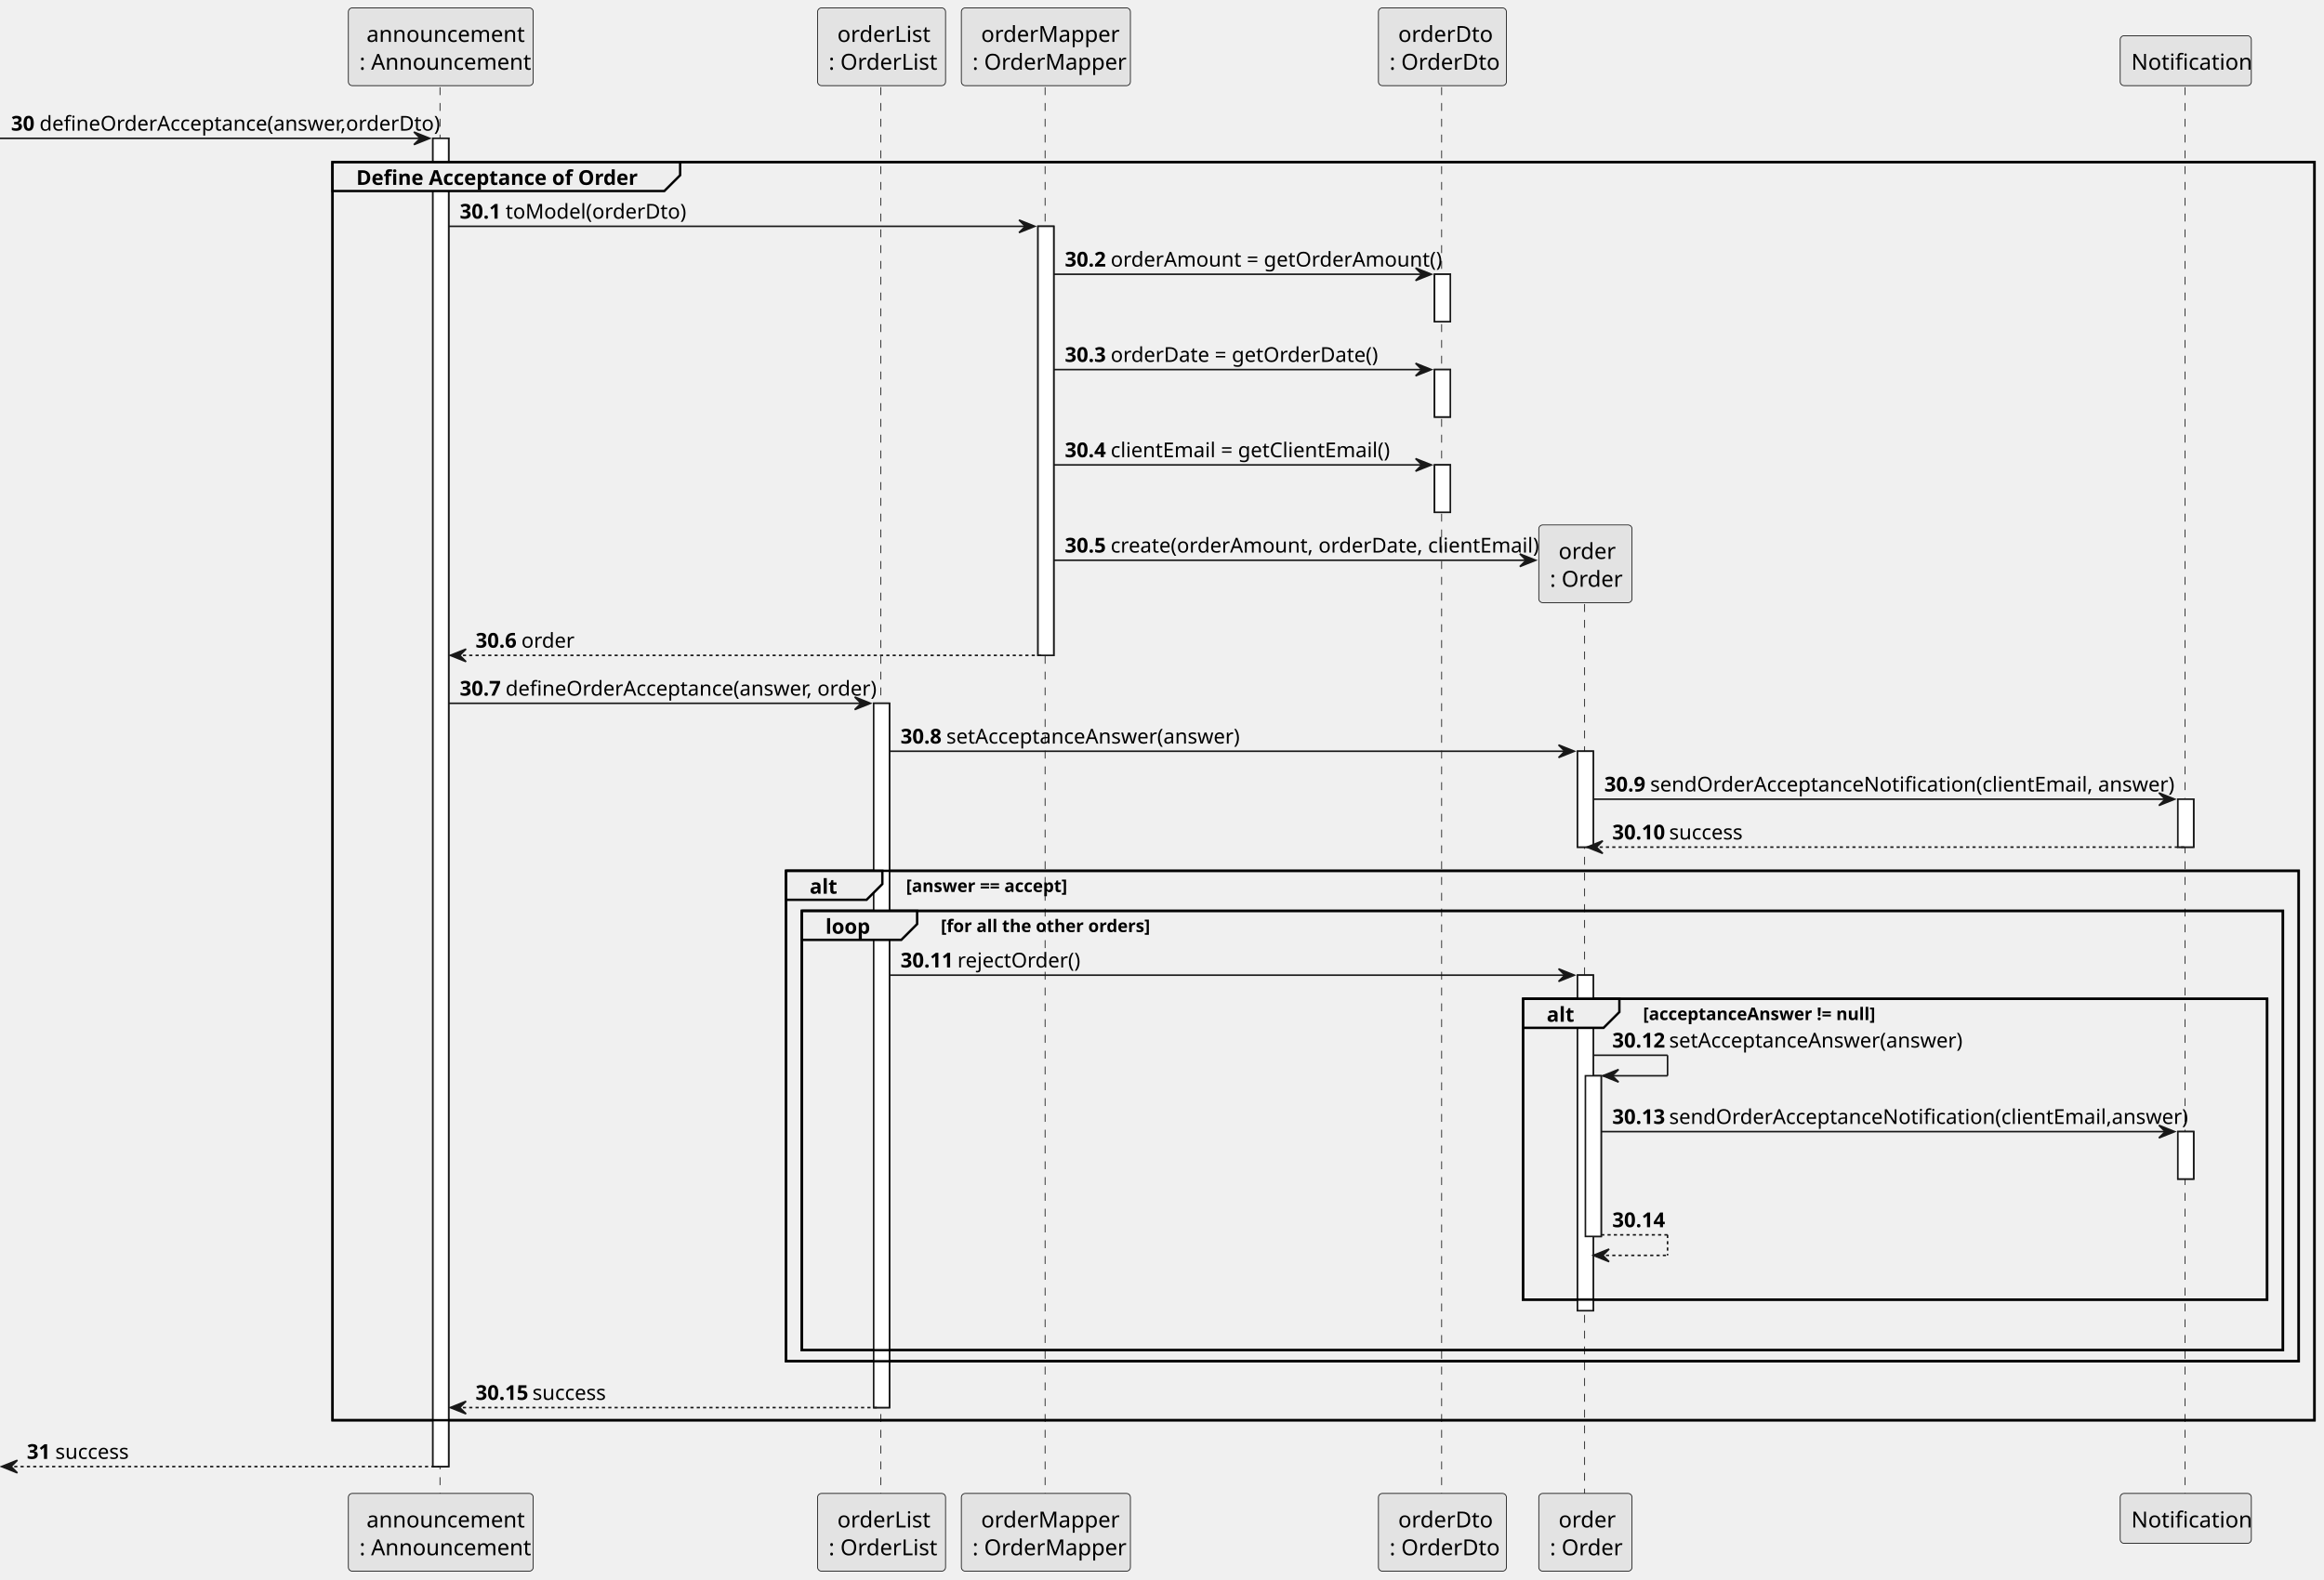
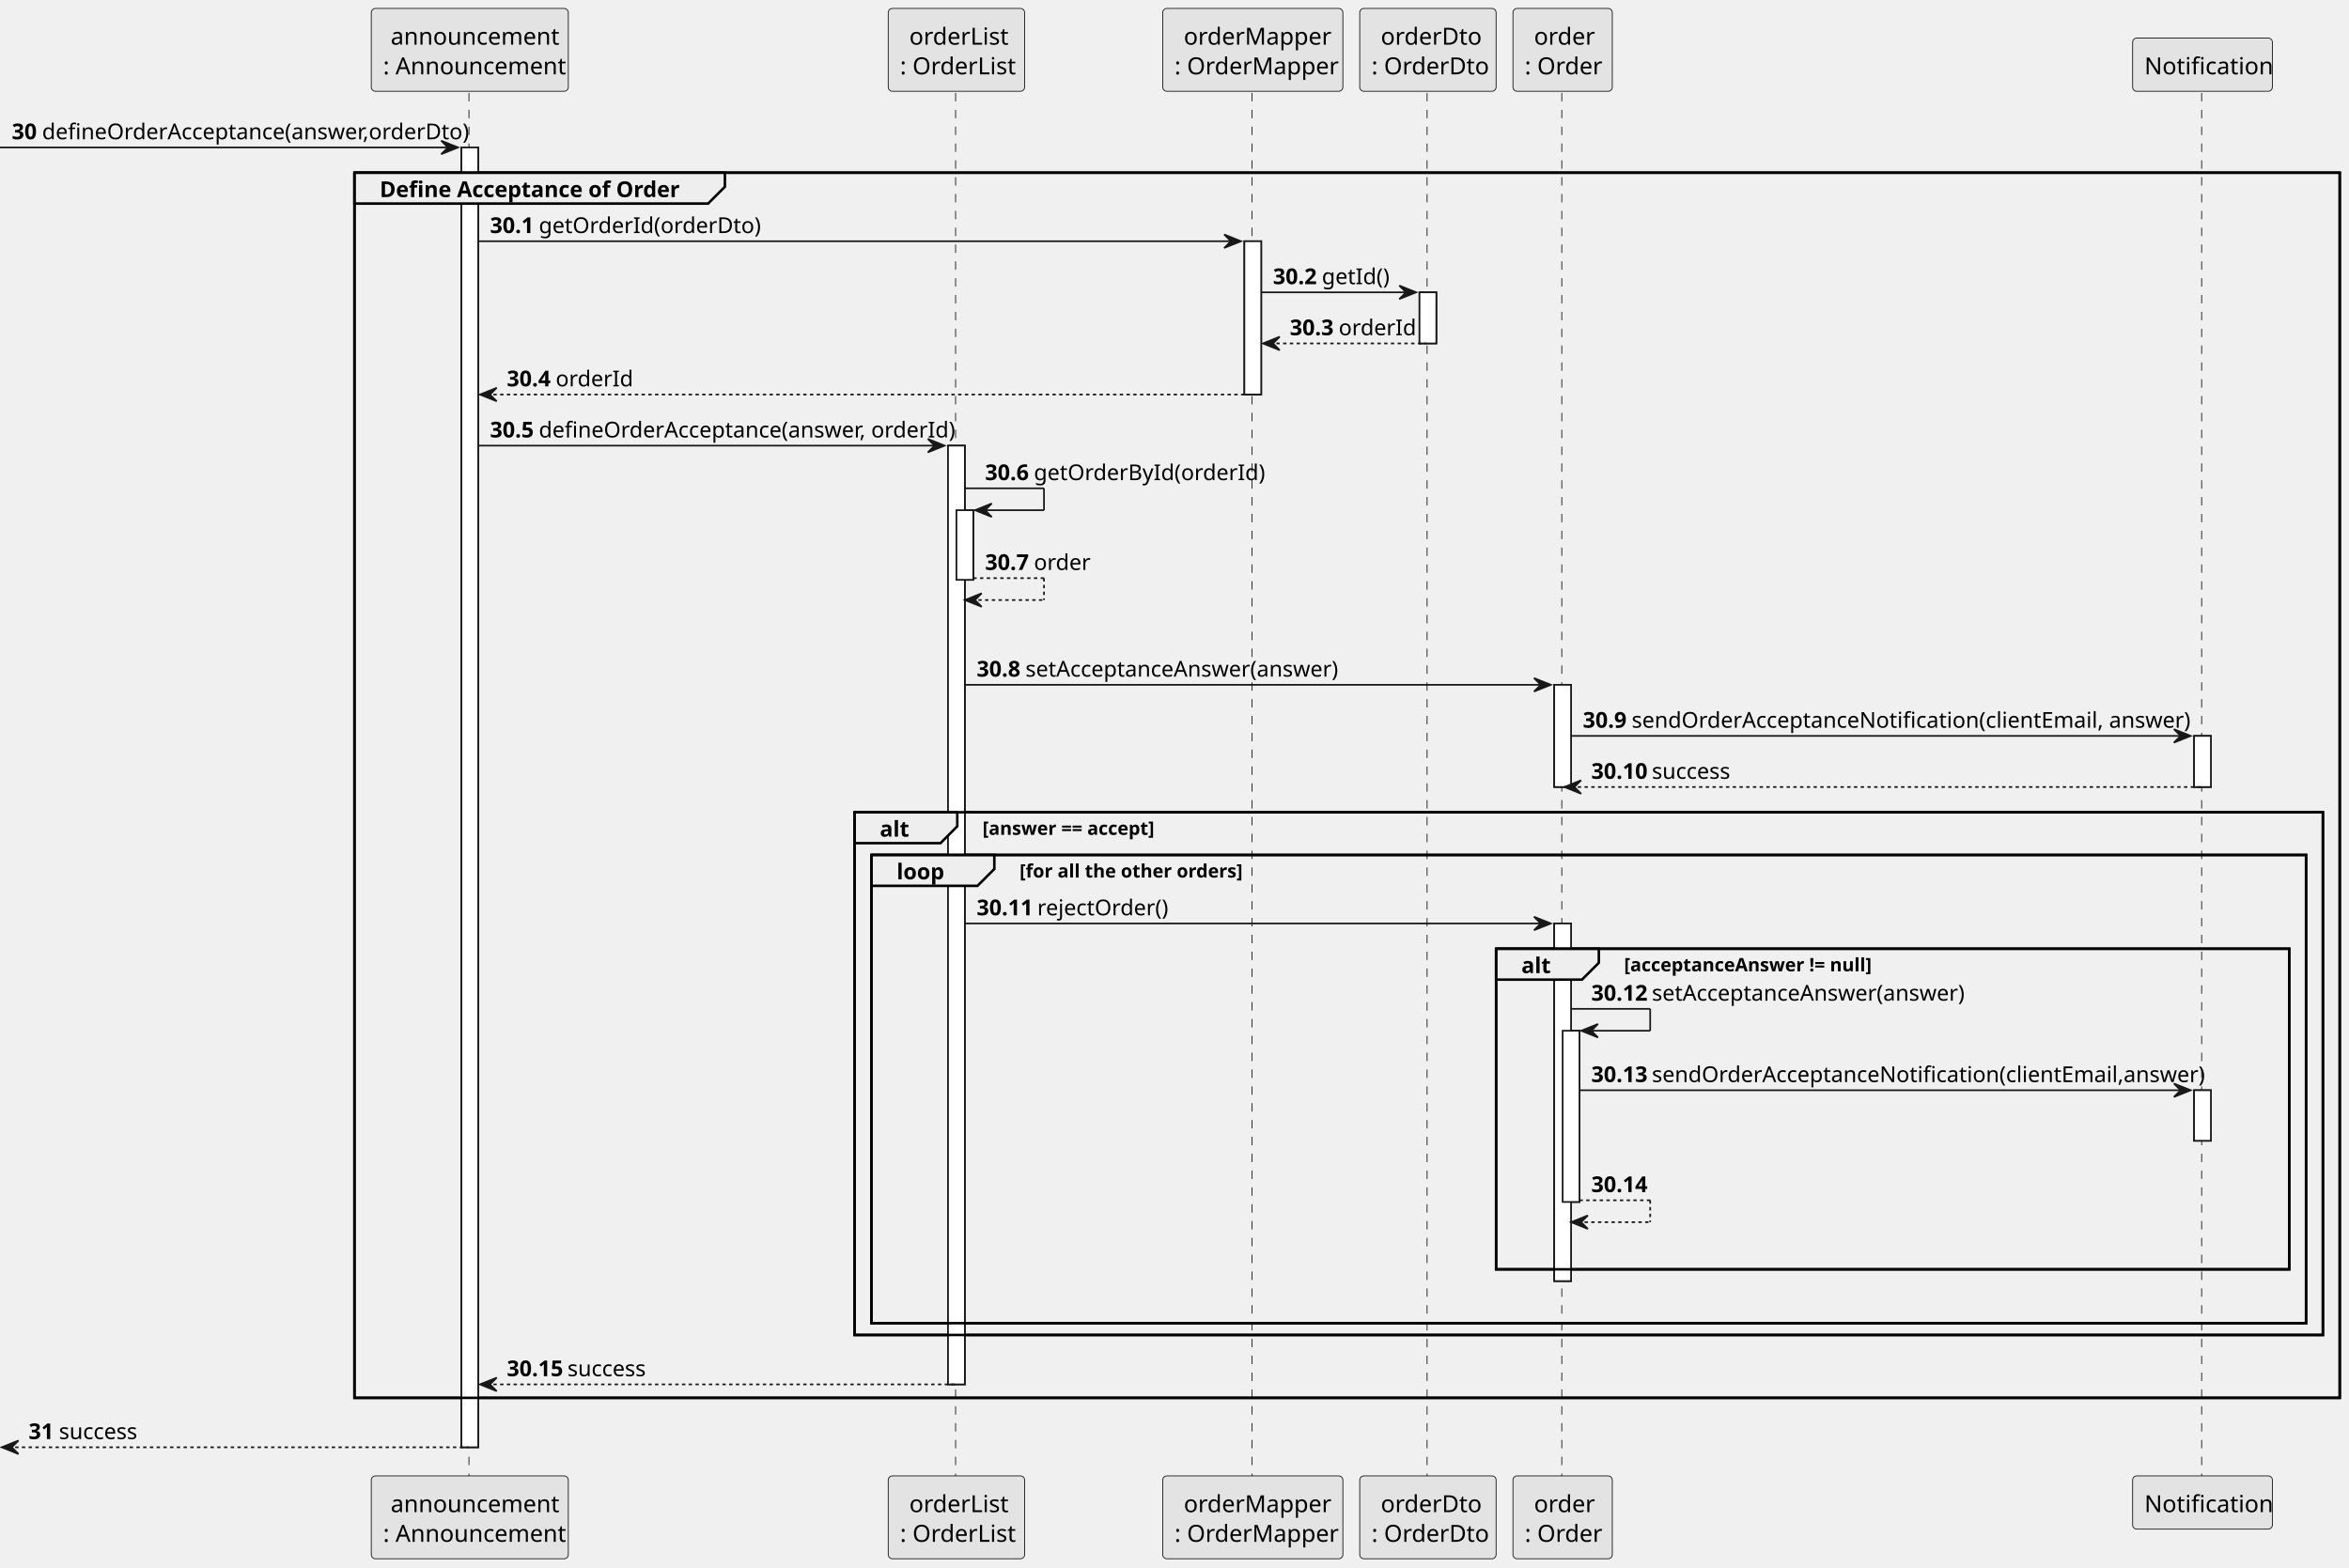
- <svg xmlns="http://www.w3.org/2000/svg" contentStyleType="text/css" height="1000px" preserveAspectRatio="none" style="width:1471px;height:1000px;background:#FFFFFF;" version="1.1" viewBox="0 0 1471 1000" width="1471px" zoomAndPan="magnify">
+ <svg xmlns="http://www.w3.org/2000/svg" contentStyleType="text/css" height="931px" preserveAspectRatio="none" style="width:1395px;height:931px;background:#FFFFFF;" version="1.1" viewBox="0 0 1395 931" width="1395px" zoomAndPan="magnify">
  <defs />
  <g>
-     <rect fill="#FFFFFF" height="840.898" style="stroke:#181818;stroke-width:1.0;" width="10" x="274" y="87.57" />
-     <rect fill="#FFFFFF" height="445.867" style="stroke:#181818;stroke-width:1.0;" width="10" x="553" y="445.25" />
-     <rect fill="#FFFFFF" height="271.625" style="stroke:#181818;stroke-width:1.0;" width="10" x="657" y="143.273" />
-     <rect fill="#FFFFFF" height="30" style="stroke:#181818;stroke-width:1.0;" width="10" x="908" y="173.625" />
-     <rect fill="#FFFFFF" height="30" style="stroke:#181818;stroke-width:1.0;" width="10" x="908" y="233.977" />
-     <rect fill="#FFFFFF" height="30" style="stroke:#181818;stroke-width:1.0;" width="10" x="908" y="294.328" />
-     <rect fill="#FFFFFF" height="60.703" style="stroke:#181818;stroke-width:1.0;" width="10" x="998.5" y="475.602" />
-     <rect fill="#FFFFFF" height="212.406" style="stroke:#181818;stroke-width:1.0;" width="10" x="998.5" y="617.359" />
-     <rect fill="#FFFFFF" height="101.703" style="stroke:#181818;stroke-width:1.0;" width="10" x="1003.5" y="681.062" />
-     <rect fill="#FFFFFF" height="30.352" style="stroke:#181818;stroke-width:1.0;" width="10" x="1378.5" y="505.953" />
-     <rect fill="#FFFFFF" height="30" style="stroke:#181818;stroke-width:1.0;" width="10" x="1378.5" y="716.414" />
-     <rect fill="none" height="796.547" style="stroke:#000000;stroke-width:1.5;" width="1254.5" x="210.5" y="102.57" />
-     <rect fill="none" height="310.461" style="stroke:#000000;stroke-width:1.5;" width="957.5" x="497.5" y="551.305" />
-     <rect fill="none" height="278.109" style="stroke:#000000;stroke-width:1.5;" width="937.5" x="507.5" y="576.656" />
-     <rect fill="none" height="190.406" style="stroke:#000000;stroke-width:1.5;" width="471" x="964" y="632.359" />
-     <line style="stroke:#181818;stroke-width:0.5;stroke-dasharray:5.0,5.0;" x1="278.5" x2="278.5" y1="55.219" y2="946.469" />
-     <line style="stroke:#181818;stroke-width:0.5;stroke-dasharray:5.0,5.0;" x1="557.5" x2="557.5" y1="55.219" y2="946.469" />
-     <line style="stroke:#181818;stroke-width:0.5;stroke-dasharray:5.0,5.0;" x1="661.5" x2="661.5" y1="55.219" y2="946.469" />
-     <line style="stroke:#181818;stroke-width:0.5;stroke-dasharray:5.0,5.0;" x1="912.5" x2="912.5" y1="55.219" y2="946.469" />
-     <line style="stroke:#181818;stroke-width:0.5;stroke-dasharray:5.0,5.0;" x1="1003" x2="1003" y1="372.438" y2="946.469" />
-     <line style="stroke:#181818;stroke-width:0.5;stroke-dasharray:5.0,5.0;" x1="1383" x2="1383" y1="55.219" y2="946.469" />
+     <rect fill="#FFFFFF" height="772.031" style="stroke:#181818;stroke-width:1.0;" width="10" x="274" y="87.57" />
+     <rect fill="#FFFFFF" height="557.57" style="stroke:#181818;stroke-width:1.0;" width="10" x="563" y="264.68" />
+     <rect fill="#FFFFFF" height="41.352" style="stroke:#181818;stroke-width:1.0;" width="10" x="568" y="303.031" />
+     <rect fill="#FFFFFF" height="91.055" style="stroke:#181818;stroke-width:1.0;" width="10" x="739" y="143.273" />
+     <rect fill="#FFFFFF" height="30.352" style="stroke:#181818;stroke-width:1.0;" width="10" x="843" y="173.625" />
+     <rect fill="#FFFFFF" height="60.703" style="stroke:#181818;stroke-width:1.0;" width="10" x="923" y="406.734" />
+     <rect fill="#FFFFFF" height="212.406" style="stroke:#181818;stroke-width:1.0;" width="10" x="923" y="548.492" />
+     <rect fill="#FFFFFF" height="101.703" style="stroke:#181818;stroke-width:1.0;" width="10" x="928" y="612.195" />
+     <rect fill="#FFFFFF" height="30.352" style="stroke:#181818;stroke-width:1.0;" width="10" x="1303" y="437.086" />
+     <rect fill="#FFFFFF" height="30" style="stroke:#181818;stroke-width:1.0;" width="10" x="1303" y="647.547" />
+     <rect fill="none" height="727.68" style="stroke:#000000;stroke-width:1.5;" width="1179" x="210.5" y="102.57" />
+     <rect fill="none" height="310.461" style="stroke:#000000;stroke-width:1.5;" width="872" x="507.5" y="482.438" />
+     <rect fill="none" height="278.109" style="stroke:#000000;stroke-width:1.5;" width="852" x="517.5" y="507.789" />
+     <rect fill="none" height="190.406" style="stroke:#000000;stroke-width:1.5;" width="471" x="888.5" y="563.492" />
+     <line style="stroke:#181818;stroke-width:0.5;stroke-dasharray:5.0,5.0;" x1="278.5" x2="278.5" y1="55.219" y2="877.602" />
+     <line style="stroke:#181818;stroke-width:0.5;stroke-dasharray:5.0,5.0;" x1="567.5" x2="567.5" y1="55.219" y2="877.602" />
+     <line style="stroke:#181818;stroke-width:0.5;stroke-dasharray:5.0,5.0;" x1="743.5" x2="743.5" y1="55.219" y2="877.602" />
+     <line style="stroke:#181818;stroke-width:0.5;stroke-dasharray:5.0,5.0;" x1="847.5" x2="847.5" y1="55.219" y2="877.602" />
+     <line style="stroke:#181818;stroke-width:0.5;stroke-dasharray:5.0,5.0;" x1="927.5" x2="927.5" y1="55.219" y2="877.602" />
+     <line style="stroke:#181818;stroke-width:0.5;stroke-dasharray:5.0,5.0;" x1="1307.5" x2="1307.5" y1="55.219" y2="877.602" />
    <rect fill="#E3E3E3" height="49.219" rx="2.5" ry="2.5" style="stroke:#181818;stroke-width:0.5;" width="117" x="220.5" y="5" />
    <text fill="#000000" font-family="sans-serif" font-size="14" lengthAdjust="spacing" textLength="94" x="232" y="26.533">announcement</text>
    <text fill="#000000" font-family="sans-serif" font-size="14" lengthAdjust="spacing" textLength="103" x="227.5" y="44.143">: Announcement</text>
-     <rect fill="#E3E3E3" height="49.219" rx="2.5" ry="2.5" style="stroke:#181818;stroke-width:0.5;" width="117" x="220.5" y="945.469" />
-     <text fill="#000000" font-family="sans-serif" font-size="14" lengthAdjust="spacing" textLength="94" x="232" y="967.002">announcement</text>
-     <text fill="#000000" font-family="sans-serif" font-size="14" lengthAdjust="spacing" textLength="103" x="227.5" y="984.611">: Announcement</text>
-     <rect fill="#E3E3E3" height="49.219" rx="2.5" ry="2.5" style="stroke:#181818;stroke-width:0.5;" width="81" x="517.5" y="5" />
-     <text fill="#000000" font-family="sans-serif" font-size="14" lengthAdjust="spacing" textLength="56" x="530" y="26.533">orderList</text>
-     <text fill="#000000" font-family="sans-serif" font-size="14" lengthAdjust="spacing" textLength="67" x="524.5" y="44.143">: OrderList</text>
-     <rect fill="#E3E3E3" height="49.219" rx="2.5" ry="2.5" style="stroke:#181818;stroke-width:0.5;" width="81" x="517.5" y="945.469" />
-     <text fill="#000000" font-family="sans-serif" font-size="14" lengthAdjust="spacing" textLength="56" x="530" y="967.002">orderList</text>
-     <text fill="#000000" font-family="sans-serif" font-size="14" lengthAdjust="spacing" textLength="67" x="524.5" y="984.611">: OrderList</text>
-     <rect fill="#E3E3E3" height="49.219" rx="2.5" ry="2.5" style="stroke:#181818;stroke-width:0.5;" width="107" x="608.5" y="5" />
-     <text fill="#000000" font-family="sans-serif" font-size="14" lengthAdjust="spacing" textLength="82" x="621" y="26.533">orderMapper</text>
-     <text fill="#000000" font-family="sans-serif" font-size="14" lengthAdjust="spacing" textLength="93" x="615.5" y="44.143">: OrderMapper</text>
-     <rect fill="#E3E3E3" height="49.219" rx="2.5" ry="2.5" style="stroke:#181818;stroke-width:0.5;" width="107" x="608.5" y="945.469" />
-     <text fill="#000000" font-family="sans-serif" font-size="14" lengthAdjust="spacing" textLength="82" x="621" y="967.002">orderMapper</text>
-     <text fill="#000000" font-family="sans-serif" font-size="14" lengthAdjust="spacing" textLength="93" x="615.5" y="984.611">: OrderMapper</text>
-     <rect fill="#E3E3E3" height="49.219" rx="2.5" ry="2.5" style="stroke:#181818;stroke-width:0.5;" width="81" x="872.5" y="5" />
-     <text fill="#000000" font-family="sans-serif" font-size="14" lengthAdjust="spacing" textLength="56" x="885" y="26.533">orderDto</text>
-     <text fill="#000000" font-family="sans-serif" font-size="14" lengthAdjust="spacing" textLength="67" x="879.5" y="44.143">: OrderDto</text>
-     <rect fill="#E3E3E3" height="49.219" rx="2.5" ry="2.5" style="stroke:#181818;stroke-width:0.5;" width="81" x="872.5" y="945.469" />
-     <text fill="#000000" font-family="sans-serif" font-size="14" lengthAdjust="spacing" textLength="56" x="885" y="967.002">orderDto</text>
-     <text fill="#000000" font-family="sans-serif" font-size="14" lengthAdjust="spacing" textLength="67" x="879.5" y="984.611">: OrderDto</text>
-     <rect fill="#E3E3E3" height="49.219" rx="2.5" ry="2.5" style="stroke:#181818;stroke-width:0.5;" width="59" x="974" y="945.469" />
-     <text fill="#000000" font-family="sans-serif" font-size="14" lengthAdjust="spacing" textLength="34" x="986.5" y="967.002">order</text>
-     <text fill="#000000" font-family="sans-serif" font-size="14" lengthAdjust="spacing" textLength="45" x="981" y="984.611">: Order</text>
-     <rect fill="#E3E3E3" height="31.609" rx="2.5" ry="2.5" style="stroke:#181818;stroke-width:0.5;" width="83" x="1342" y="22.609" />
-     <text fill="#000000" font-family="sans-serif" font-size="14" lengthAdjust="spacing" textLength="69" x="1349" y="44.143">Notification</text>
-     <rect fill="#E3E3E3" height="31.609" rx="2.5" ry="2.5" style="stroke:#181818;stroke-width:0.5;" width="83" x="1342" y="945.469" />
-     <text fill="#000000" font-family="sans-serif" font-size="14" lengthAdjust="spacing" textLength="69" x="1349" y="967.002">Notification</text>
-     <rect fill="#FFFFFF" height="840.898" style="stroke:#181818;stroke-width:1.0;" width="10" x="274" y="87.57" />
-     <rect fill="#FFFFFF" height="445.867" style="stroke:#181818;stroke-width:1.0;" width="10" x="553" y="445.25" />
-     <rect fill="#FFFFFF" height="271.625" style="stroke:#181818;stroke-width:1.0;" width="10" x="657" y="143.273" />
-     <rect fill="#FFFFFF" height="30" style="stroke:#181818;stroke-width:1.0;" width="10" x="908" y="173.625" />
-     <rect fill="#FFFFFF" height="30" style="stroke:#181818;stroke-width:1.0;" width="10" x="908" y="233.977" />
-     <rect fill="#FFFFFF" height="30" style="stroke:#181818;stroke-width:1.0;" width="10" x="908" y="294.328" />
-     <rect fill="#FFFFFF" height="60.703" style="stroke:#181818;stroke-width:1.0;" width="10" x="998.5" y="475.602" />
-     <rect fill="#FFFFFF" height="212.406" style="stroke:#181818;stroke-width:1.0;" width="10" x="998.5" y="617.359" />
-     <rect fill="#FFFFFF" height="101.703" style="stroke:#181818;stroke-width:1.0;" width="10" x="1003.5" y="681.062" />
-     <rect fill="#FFFFFF" height="30.352" style="stroke:#181818;stroke-width:1.0;" width="10" x="1378.5" y="505.953" />
-     <rect fill="#FFFFFF" height="30" style="stroke:#181818;stroke-width:1.0;" width="10" x="1378.5" y="716.414" />
+     <rect fill="#E3E3E3" height="49.219" rx="2.5" ry="2.5" style="stroke:#181818;stroke-width:0.5;" width="117" x="220.5" y="876.602" />
+     <text fill="#000000" font-family="sans-serif" font-size="14" lengthAdjust="spacing" textLength="94" x="232" y="898.135">announcement</text>
+     <text fill="#000000" font-family="sans-serif" font-size="14" lengthAdjust="spacing" textLength="103" x="227.5" y="915.744">: Announcement</text>
+     <rect fill="#E3E3E3" height="49.219" rx="2.5" ry="2.5" style="stroke:#181818;stroke-width:0.5;" width="81" x="527.5" y="5" />
+     <text fill="#000000" font-family="sans-serif" font-size="14" lengthAdjust="spacing" textLength="56" x="540" y="26.533">orderList</text>
+     <text fill="#000000" font-family="sans-serif" font-size="14" lengthAdjust="spacing" textLength="67" x="534.5" y="44.143">: OrderList</text>
+     <rect fill="#E3E3E3" height="49.219" rx="2.5" ry="2.5" style="stroke:#181818;stroke-width:0.5;" width="81" x="527.5" y="876.602" />
+     <text fill="#000000" font-family="sans-serif" font-size="14" lengthAdjust="spacing" textLength="56" x="540" y="898.135">orderList</text>
+     <text fill="#000000" font-family="sans-serif" font-size="14" lengthAdjust="spacing" textLength="67" x="534.5" y="915.744">: OrderList</text>
+     <rect fill="#E3E3E3" height="49.219" rx="2.5" ry="2.5" style="stroke:#181818;stroke-width:0.5;" width="107" x="690.5" y="5" />
+     <text fill="#000000" font-family="sans-serif" font-size="14" lengthAdjust="spacing" textLength="82" x="703" y="26.533">orderMapper</text>
+     <text fill="#000000" font-family="sans-serif" font-size="14" lengthAdjust="spacing" textLength="93" x="697.5" y="44.143">: OrderMapper</text>
+     <rect fill="#E3E3E3" height="49.219" rx="2.5" ry="2.5" style="stroke:#181818;stroke-width:0.5;" width="107" x="690.5" y="876.602" />
+     <text fill="#000000" font-family="sans-serif" font-size="14" lengthAdjust="spacing" textLength="82" x="703" y="898.135">orderMapper</text>
+     <text fill="#000000" font-family="sans-serif" font-size="14" lengthAdjust="spacing" textLength="93" x="697.5" y="915.744">: OrderMapper</text>
+     <rect fill="#E3E3E3" height="49.219" rx="2.5" ry="2.5" style="stroke:#181818;stroke-width:0.5;" width="81" x="807.5" y="5" />
+     <text fill="#000000" font-family="sans-serif" font-size="14" lengthAdjust="spacing" textLength="56" x="820" y="26.533">orderDto</text>
+     <text fill="#000000" font-family="sans-serif" font-size="14" lengthAdjust="spacing" textLength="67" x="814.5" y="44.143">: OrderDto</text>
+     <rect fill="#E3E3E3" height="49.219" rx="2.5" ry="2.5" style="stroke:#181818;stroke-width:0.5;" width="81" x="807.5" y="876.602" />
+     <text fill="#000000" font-family="sans-serif" font-size="14" lengthAdjust="spacing" textLength="56" x="820" y="898.135">orderDto</text>
+     <text fill="#000000" font-family="sans-serif" font-size="14" lengthAdjust="spacing" textLength="67" x="814.5" y="915.744">: OrderDto</text>
+     <rect fill="#E3E3E3" height="49.219" rx="2.5" ry="2.5" style="stroke:#181818;stroke-width:0.5;" width="59" x="898.5" y="5" />
+     <text fill="#000000" font-family="sans-serif" font-size="14" lengthAdjust="spacing" textLength="34" x="911" y="26.533">order</text>
+     <text fill="#000000" font-family="sans-serif" font-size="14" lengthAdjust="spacing" textLength="45" x="905.5" y="44.143">: Order</text>
+     <rect fill="#E3E3E3" height="49.219" rx="2.5" ry="2.5" style="stroke:#181818;stroke-width:0.5;" width="59" x="898.5" y="876.602" />
+     <text fill="#000000" font-family="sans-serif" font-size="14" lengthAdjust="spacing" textLength="34" x="911" y="898.135">order</text>
+     <text fill="#000000" font-family="sans-serif" font-size="14" lengthAdjust="spacing" textLength="45" x="905.5" y="915.744">: Order</text>
+     <rect fill="#E3E3E3" height="31.609" rx="2.5" ry="2.5" style="stroke:#181818;stroke-width:0.5;" width="83" x="1266.5" y="22.609" />
+     <text fill="#000000" font-family="sans-serif" font-size="14" lengthAdjust="spacing" textLength="69" x="1273.5" y="44.143">Notification</text>
+     <rect fill="#E3E3E3" height="31.609" rx="2.5" ry="2.5" style="stroke:#181818;stroke-width:0.5;" width="83" x="1266.5" y="876.602" />
+     <text fill="#000000" font-family="sans-serif" font-size="14" lengthAdjust="spacing" textLength="69" x="1273.5" y="898.135">Notification</text>
+     <rect fill="#FFFFFF" height="772.031" style="stroke:#181818;stroke-width:1.0;" width="10" x="274" y="87.57" />
+     <rect fill="#FFFFFF" height="557.57" style="stroke:#181818;stroke-width:1.0;" width="10" x="563" y="264.68" />
+     <rect fill="#FFFFFF" height="41.352" style="stroke:#181818;stroke-width:1.0;" width="10" x="568" y="303.031" />
+     <rect fill="#FFFFFF" height="91.055" style="stroke:#181818;stroke-width:1.0;" width="10" x="739" y="143.273" />
+     <rect fill="#FFFFFF" height="30.352" style="stroke:#181818;stroke-width:1.0;" width="10" x="843" y="173.625" />
+     <rect fill="#FFFFFF" height="60.703" style="stroke:#181818;stroke-width:1.0;" width="10" x="923" y="406.734" />
+     <rect fill="#FFFFFF" height="212.406" style="stroke:#181818;stroke-width:1.0;" width="10" x="923" y="548.492" />
+     <rect fill="#FFFFFF" height="101.703" style="stroke:#181818;stroke-width:1.0;" width="10" x="928" y="612.195" />
+     <rect fill="#FFFFFF" height="30.352" style="stroke:#181818;stroke-width:1.0;" width="10" x="1303" y="437.086" />
+     <rect fill="#FFFFFF" height="30" style="stroke:#181818;stroke-width:1.0;" width="10" x="1303" y="647.547" />
    <polygon fill="#181818" points="262,83.57,272,87.57,262,91.57,266,87.57" style="stroke:#181818;stroke-width:1.0;" />
    <line style="stroke:#181818;stroke-width:1.0;" x1="0" x2="268" y1="87.57" y2="87.57" />
    <text fill="#000000" font-family="sans-serif" font-size="13" font-weight="bold" lengthAdjust="spacing" textLength="14" x="7" y="82.714">30</text>
    <text fill="#000000" font-family="sans-serif" font-size="13" lengthAdjust="spacing" textLength="237" x="25" y="82.714">defineOrderAcceptance(answer,orderDto)</text>
    <path d="M210.5,102.57 L430.5,102.57 L430.5,110.922 L420.5,120.922 L210.5,120.922 L210.5,102.57 " fill="#EEEEEE" style="stroke:#000000;stroke-width:1.5;" />
-     <rect fill="none" height="796.547" style="stroke:#000000;stroke-width:1.5;" width="1254.5" x="210.5" y="102.57" />
+     <rect fill="none" height="727.68" style="stroke:#000000;stroke-width:1.5;" width="1179" x="210.5" y="102.57" />
    <text fill="#000000" font-family="sans-serif" font-size="13" font-weight="bold" lengthAdjust="spacing" textLength="175" x="225.5" y="117.065">Define Acceptance of Order</text>
-     <polygon fill="#181818" points="645,139.273,655,143.273,645,147.273,649,143.273" style="stroke:#181818;stroke-width:1.0;" />
-     <line style="stroke:#181818;stroke-width:1.0;" x1="284" x2="651" y1="143.273" y2="143.273" />
+     <polygon fill="#181818" points="727,139.273,737,143.273,727,147.273,731,143.273" style="stroke:#181818;stroke-width:1.0;" />
+     <line style="stroke:#181818;stroke-width:1.0;" x1="284" x2="733" y1="143.273" y2="143.273" />
    <text fill="#000000" font-family="sans-serif" font-size="13" font-weight="bold" lengthAdjust="spacing" textLength="25" x="291" y="138.417">30.1</text>
-     <text fill="#000000" font-family="sans-serif" font-size="13" lengthAdjust="spacing" textLength="103" x="320" y="138.417">toModel(orderDto)</text>
-     <polygon fill="#181818" points="896,169.625,906,173.625,896,177.625,900,173.625" style="stroke:#181818;stroke-width:1.0;" />
-     <line style="stroke:#181818;stroke-width:1.0;" x1="667" x2="902" y1="173.625" y2="173.625" />
-     <text fill="#000000" font-family="sans-serif" font-size="13" font-weight="bold" lengthAdjust="spacing" textLength="25" x="674" y="168.769">30.2</text>
-     <text fill="#000000" font-family="sans-serif" font-size="13" lengthAdjust="spacing" textLength="193" x="703" y="168.769">orderAmount = getOrderAmount()</text>
-     <polygon fill="#181818" points="896,229.977,906,233.977,896,237.977,900,233.977" style="stroke:#181818;stroke-width:1.0;" />
-     <line style="stroke:#181818;stroke-width:1.0;" x1="667" x2="902" y1="233.977" y2="233.977" />
-     <text fill="#000000" font-family="sans-serif" font-size="13" font-weight="bold" lengthAdjust="spacing" textLength="25" x="674" y="229.12">30.3</text>
-     <text fill="#000000" font-family="sans-serif" font-size="13" lengthAdjust="spacing" textLength="157" x="703" y="229.12">orderDate = getOrderDate()</text>
-     <polygon fill="#181818" points="896,290.328,906,294.328,896,298.328,900,294.328" style="stroke:#181818;stroke-width:1.0;" />
-     <line style="stroke:#181818;stroke-width:1.0;" x1="667" x2="902" y1="294.328" y2="294.328" />
-     <text fill="#000000" font-family="sans-serif" font-size="13" font-weight="bold" lengthAdjust="spacing" textLength="25" x="674" y="289.472">30.4</text>
-     <text fill="#000000" font-family="sans-serif" font-size="13" lengthAdjust="spacing" textLength="172" x="703" y="289.472">clientEmail = getClientEmail()</text>
-     <polygon fill="#181818" points="962,350.68,972,354.68,962,358.68,966,354.68" style="stroke:#181818;stroke-width:1.0;" />
-     <line style="stroke:#181818;stroke-width:1.0;" x1="667" x2="968" y1="354.68" y2="354.68" />
-     <text fill="#000000" font-family="sans-serif" font-size="13" font-weight="bold" lengthAdjust="spacing" textLength="25" x="674" y="349.823">30.5</text>
-     <text fill="#000000" font-family="sans-serif" font-size="13" lengthAdjust="spacing" textLength="254" x="703" y="349.823">create(orderAmount, orderDate, clientEmail)</text>
-     <rect fill="#E3E3E3" height="49.219" rx="2.5" ry="2.5" style="stroke:#181818;stroke-width:0.5;" width="59" x="974" y="332.328" />
-     <text fill="#000000" font-family="sans-serif" font-size="14" lengthAdjust="spacing" textLength="34" x="986.5" y="353.861">order</text>
-     <text fill="#000000" font-family="sans-serif" font-size="14" lengthAdjust="spacing" textLength="45" x="981" y="371.471">: Order</text>
-     <polygon fill="#181818" points="295,410.898,285,414.898,295,418.898,291,414.898" style="stroke:#181818;stroke-width:1.0;" />
-     <line style="stroke:#181818;stroke-width:1.0;stroke-dasharray:2.0,2.0;" x1="289" x2="661" y1="414.898" y2="414.898" />
-     <text fill="#000000" font-family="sans-serif" font-size="13" font-weight="bold" lengthAdjust="spacing" textLength="25" x="301" y="410.042">30.6</text>
-     <text fill="#000000" font-family="sans-serif" font-size="13" lengthAdjust="spacing" textLength="29" x="330" y="410.042">order</text>
-     <polygon fill="#181818" points="541,441.25,551,445.25,541,449.25,545,445.25" style="stroke:#181818;stroke-width:1.0;" />
-     <line style="stroke:#181818;stroke-width:1.0;" x1="284" x2="547" y1="445.25" y2="445.25" />
-     <text fill="#000000" font-family="sans-serif" font-size="13" font-weight="bold" lengthAdjust="spacing" textLength="25" x="291" y="440.394">30.7</text>
-     <text fill="#000000" font-family="sans-serif" font-size="13" lengthAdjust="spacing" textLength="221" x="320" y="440.394">defineOrderAcceptance(answer, order)</text>
-     <polygon fill="#181818" points="986.5,471.602,996.5,475.602,986.5,479.602,990.5,475.602" style="stroke:#181818;stroke-width:1.0;" />
-     <line style="stroke:#181818;stroke-width:1.0;" x1="563" x2="992.5" y1="475.602" y2="475.602" />
-     <text fill="#000000" font-family="sans-serif" font-size="13" font-weight="bold" lengthAdjust="spacing" textLength="25" x="570" y="470.745">30.8</text>
-     <text fill="#000000" font-family="sans-serif" font-size="13" lengthAdjust="spacing" textLength="179" x="599" y="470.745">setAcceptanceAnswer(answer)</text>
-     <polygon fill="#181818" points="1366.5,501.953,1376.5,505.953,1366.5,509.953,1370.5,505.953" style="stroke:#181818;stroke-width:1.0;" />
-     <line style="stroke:#181818;stroke-width:1.0;" x1="1008.5" x2="1372.5" y1="505.953" y2="505.953" />
-     <text fill="#000000" font-family="sans-serif" font-size="13" font-weight="bold" lengthAdjust="spacing" textLength="25" x="1015.5" y="501.097">30.9</text>
-     <text fill="#000000" font-family="sans-serif" font-size="13" lengthAdjust="spacing" textLength="314" x="1044.5" y="501.097">sendOrderAcceptanceNotification(clientEmail, answer)</text>
-     <polygon fill="#181818" points="1014.5,532.305,1004.5,536.305,1014.5,540.305,1010.5,536.305" style="stroke:#181818;stroke-width:1.0;" />
-     <line style="stroke:#181818;stroke-width:1.0;stroke-dasharray:2.0,2.0;" x1="1008.5" x2="1382.5" y1="536.305" y2="536.305" />
-     <text fill="#000000" font-family="sans-serif" font-size="13" font-weight="bold" lengthAdjust="spacing" textLength="32" x="1020.5" y="531.448">30.10</text>
-     <text fill="#000000" font-family="sans-serif" font-size="13" lengthAdjust="spacing" textLength="49" x="1056.5" y="531.448">success</text>
-     <path d="M497.5,551.305 L558.5,551.305 L558.5,559.656 L548.5,569.656 L497.5,569.656 L497.5,551.305 " fill="#EEEEEE" style="stroke:#000000;stroke-width:1.5;" />
-     <rect fill="none" height="310.461" style="stroke:#000000;stroke-width:1.5;" width="957.5" x="497.5" y="551.305" />
-     <text fill="#000000" font-family="sans-serif" font-size="13" font-weight="bold" lengthAdjust="spacing" textLength="16" x="512.5" y="565.8">alt</text>
-     <text fill="#000000" font-family="sans-serif" font-size="11" font-weight="bold" lengthAdjust="spacing" textLength="104" x="573.5" y="564.724">[answer == accept]</text>
-     <path d="M507.5,576.656 L580.5,576.656 L580.5,585.008 L570.5,595.008 L507.5,595.008 L507.5,576.656 " fill="#EEEEEE" style="stroke:#000000;stroke-width:1.5;" />
-     <rect fill="none" height="278.109" style="stroke:#000000;stroke-width:1.5;" width="937.5" x="507.5" y="576.656" />
-     <text fill="#000000" font-family="sans-serif" font-size="13" font-weight="bold" lengthAdjust="spacing" textLength="28" x="522.5" y="591.151">loop</text>
-     <text fill="#000000" font-family="sans-serif" font-size="11" font-weight="bold" lengthAdjust="spacing" textLength="134" x="595.5" y="590.075">[for all the other orders]</text>
-     <polygon fill="#181818" points="986.5,613.359,996.5,617.359,986.5,621.359,990.5,617.359" style="stroke:#181818;stroke-width:1.0;" />
-     <line style="stroke:#181818;stroke-width:1.0;" x1="563" x2="992.5" y1="617.359" y2="617.359" />
-     <text fill="#000000" font-family="sans-serif" font-size="13" font-weight="bold" lengthAdjust="spacing" textLength="32" x="570" y="612.503">30.11</text>
-     <text fill="#000000" font-family="sans-serif" font-size="13" lengthAdjust="spacing" textLength="72" x="606" y="612.503">rejectOrder()</text>
-     <path d="M964,632.359 L1025,632.359 L1025,640.711 L1015,650.711 L964,650.711 L964,632.359 " fill="#EEEEEE" style="stroke:#000000;stroke-width:1.5;" />
-     <rect fill="none" height="190.406" style="stroke:#000000;stroke-width:1.5;" width="471" x="964" y="632.359" />
-     <text fill="#000000" font-family="sans-serif" font-size="13" font-weight="bold" lengthAdjust="spacing" textLength="16" x="979" y="646.855">alt</text>
-     <text fill="#000000" font-family="sans-serif" font-size="11" font-weight="bold" lengthAdjust="spacing" textLength="149" x="1040" y="645.778">[acceptanceAnswer != null]</text>
-     <line style="stroke:#181818;stroke-width:1.0;" x1="1008.5" x2="1055.5" y1="668.062" y2="668.062" />
-     <line style="stroke:#181818;stroke-width:1.0;" x1="1055.5" x2="1055.5" y1="668.062" y2="681.062" />
-     <line style="stroke:#181818;stroke-width:1.0;" x1="1014.5" x2="1055.5" y1="681.062" y2="681.062" />
-     <polygon fill="#181818" points="1024.5,677.062,1014.5,681.062,1024.5,685.062,1020.5,681.062" style="stroke:#181818;stroke-width:1.0;" />
-     <text fill="#000000" font-family="sans-serif" font-size="13" font-weight="bold" lengthAdjust="spacing" textLength="32" x="1020.5" y="663.206">30.12</text>
-     <text fill="#000000" font-family="sans-serif" font-size="13" lengthAdjust="spacing" textLength="179" x="1056.5" y="663.206">setAcceptanceAnswer(answer)</text>
-     <polygon fill="#181818" points="1366.5,712.414,1376.5,716.414,1366.5,720.414,1370.5,716.414" style="stroke:#181818;stroke-width:1.0;" />
-     <line style="stroke:#181818;stroke-width:1.0;" x1="1013.5" x2="1372.5" y1="716.414" y2="716.414" />
-     <text fill="#000000" font-family="sans-serif" font-size="13" font-weight="bold" lengthAdjust="spacing" textLength="32" x="1020.5" y="711.558">30.13</text>
-     <text fill="#000000" font-family="sans-serif" font-size="13" lengthAdjust="spacing" textLength="310" x="1056.5" y="711.558">sendOrderAcceptanceNotification(clientEmail,answer)</text>
-     <line style="stroke:#181818;stroke-width:1.0;stroke-dasharray:2.0,2.0;" x1="1013.5" x2="1055.5" y1="781.766" y2="781.766" />
-     <line style="stroke:#181818;stroke-width:1.0;stroke-dasharray:2.0,2.0;" x1="1055.5" x2="1055.5" y1="781.766" y2="794.766" />
-     <line style="stroke:#181818;stroke-width:1.0;stroke-dasharray:2.0,2.0;" x1="1008.5" x2="1055.5" y1="794.766" y2="794.766" />
-     <polygon fill="#181818" points="1018.5,790.766,1008.5,794.766,1018.5,798.766,1014.5,794.766" style="stroke:#181818;stroke-width:1.0;" />
-     <text fill="#000000" font-family="sans-serif" font-size="13" font-weight="bold" lengthAdjust="spacing" textLength="32" x="1020.5" y="776.909">30.14</text>
-     <text fill="#000000" font-family="sans-serif" font-size="13" lengthAdjust="spacing" textLength="4" x="1056.5" y="776.909"> </text>
-     <polygon fill="#181818" points="295,887.117,285,891.117,295,895.117,291,891.117" style="stroke:#181818;stroke-width:1.0;" />
-     <line style="stroke:#181818;stroke-width:1.0;stroke-dasharray:2.0,2.0;" x1="289" x2="557" y1="891.117" y2="891.117" />
-     <text fill="#000000" font-family="sans-serif" font-size="13" font-weight="bold" lengthAdjust="spacing" textLength="32" x="301" y="886.261">30.15</text>
-     <text fill="#000000" font-family="sans-serif" font-size="13" lengthAdjust="spacing" textLength="49" x="337" y="886.261">success</text>
-     <polygon fill="#181818" points="11,924.469,1,928.469,11,932.469,7,928.469" style="stroke:#181818;stroke-width:1.0;" />
-     <line style="stroke:#181818;stroke-width:1.0;stroke-dasharray:2.0,2.0;" x1="5" x2="278" y1="928.469" y2="928.469" />
-     <text fill="#000000" font-family="sans-serif" font-size="13" font-weight="bold" lengthAdjust="spacing" textLength="14" x="17" y="923.612">31</text>
-     <text fill="#000000" font-family="sans-serif" font-size="13" lengthAdjust="spacing" textLength="49" x="35" y="923.612">success</text>
+     <text fill="#000000" font-family="sans-serif" font-size="13" lengthAdjust="spacing" textLength="117" x="320" y="138.417">getOrderId(orderDto)</text>
+     <polygon fill="#181818" points="831,169.625,841,173.625,831,177.625,835,173.625" style="stroke:#181818;stroke-width:1.0;" />
+     <line style="stroke:#181818;stroke-width:1.0;" x1="749" x2="837" y1="173.625" y2="173.625" />
+     <text fill="#000000" font-family="sans-serif" font-size="13" font-weight="bold" lengthAdjust="spacing" textLength="25" x="756" y="168.769">30.2</text>
+     <text fill="#000000" font-family="sans-serif" font-size="13" lengthAdjust="spacing" textLength="36" x="785" y="168.769">getId()</text>
+     <polygon fill="#181818" points="760,199.977,750,203.977,760,207.977,756,203.977" style="stroke:#181818;stroke-width:1.0;" />
+     <line style="stroke:#181818;stroke-width:1.0;stroke-dasharray:2.0,2.0;" x1="754" x2="847" y1="203.977" y2="203.977" />
+     <text fill="#000000" font-family="sans-serif" font-size="13" font-weight="bold" lengthAdjust="spacing" textLength="25" x="766" y="199.12">30.3</text>
+     <text fill="#000000" font-family="sans-serif" font-size="13" lengthAdjust="spacing" textLength="39" x="795" y="199.12">orderId</text>
+     <polygon fill="#181818" points="295,230.328,285,234.328,295,238.328,291,234.328" style="stroke:#181818;stroke-width:1.0;" />
+     <line style="stroke:#181818;stroke-width:1.0;stroke-dasharray:2.0,2.0;" x1="289" x2="743" y1="234.328" y2="234.328" />
+     <text fill="#000000" font-family="sans-serif" font-size="13" font-weight="bold" lengthAdjust="spacing" textLength="25" x="301" y="229.472">30.4</text>
+     <text fill="#000000" font-family="sans-serif" font-size="13" lengthAdjust="spacing" textLength="39" x="330" y="229.472">orderId</text>
+     <polygon fill="#181818" points="551,260.68,561,264.68,551,268.68,555,264.68" style="stroke:#181818;stroke-width:1.0;" />
+     <line style="stroke:#181818;stroke-width:1.0;" x1="284" x2="557" y1="264.68" y2="264.68" />
+     <text fill="#000000" font-family="sans-serif" font-size="13" font-weight="bold" lengthAdjust="spacing" textLength="25" x="291" y="259.823">30.5</text>
+     <text fill="#000000" font-family="sans-serif" font-size="13" lengthAdjust="spacing" textLength="231" x="320" y="259.823">defineOrderAcceptance(answer, orderId)</text>
+     <line style="stroke:#181818;stroke-width:1.0;" x1="573" x2="620" y1="290.031" y2="290.031" />
+     <line style="stroke:#181818;stroke-width:1.0;" x1="620" x2="620" y1="290.031" y2="303.031" />
+     <line style="stroke:#181818;stroke-width:1.0;" x1="579" x2="620" y1="303.031" y2="303.031" />
+     <polygon fill="#181818" points="589,299.031,579,303.031,589,307.031,585,303.031" style="stroke:#181818;stroke-width:1.0;" />
+     <text fill="#000000" font-family="sans-serif" font-size="13" font-weight="bold" lengthAdjust="spacing" textLength="25" x="585" y="285.175">30.6</text>
+     <text fill="#000000" font-family="sans-serif" font-size="13" lengthAdjust="spacing" textLength="123" x="614" y="285.175">getOrderById(orderId)</text>
+     <line style="stroke:#181818;stroke-width:1.0;stroke-dasharray:2.0,2.0;" x1="578" x2="620" y1="343.383" y2="343.383" />
+     <line style="stroke:#181818;stroke-width:1.0;stroke-dasharray:2.0,2.0;" x1="620" x2="620" y1="343.383" y2="356.383" />
+     <line style="stroke:#181818;stroke-width:1.0;stroke-dasharray:2.0,2.0;" x1="573" x2="620" y1="356.383" y2="356.383" />
+     <polygon fill="#181818" points="583,352.383,573,356.383,583,360.383,579,356.383" style="stroke:#181818;stroke-width:1.0;" />
+     <text fill="#000000" font-family="sans-serif" font-size="13" font-weight="bold" lengthAdjust="spacing" textLength="25" x="585" y="338.526">30.7</text>
+     <text fill="#000000" font-family="sans-serif" font-size="13" lengthAdjust="spacing" textLength="29" x="614" y="338.526">order</text>
+     <polygon fill="#181818" points="911,402.734,921,406.734,911,410.734,915,406.734" style="stroke:#181818;stroke-width:1.0;" />
+     <line style="stroke:#181818;stroke-width:1.0;" x1="573" x2="917" y1="406.734" y2="406.734" />
+     <text fill="#000000" font-family="sans-serif" font-size="13" font-weight="bold" lengthAdjust="spacing" textLength="25" x="580" y="401.878">30.8</text>
+     <text fill="#000000" font-family="sans-serif" font-size="13" lengthAdjust="spacing" textLength="179" x="609" y="401.878">setAcceptanceAnswer(answer)</text>
+     <polygon fill="#181818" points="1291,433.086,1301,437.086,1291,441.086,1295,437.086" style="stroke:#181818;stroke-width:1.0;" />
+     <line style="stroke:#181818;stroke-width:1.0;" x1="933" x2="1297" y1="437.086" y2="437.086" />
+     <text fill="#000000" font-family="sans-serif" font-size="13" font-weight="bold" lengthAdjust="spacing" textLength="25" x="940" y="432.229">30.9</text>
+     <text fill="#000000" font-family="sans-serif" font-size="13" lengthAdjust="spacing" textLength="314" x="969" y="432.229">sendOrderAcceptanceNotification(clientEmail, answer)</text>
+     <polygon fill="#181818" points="939,463.438,929,467.438,939,471.438,935,467.438" style="stroke:#181818;stroke-width:1.0;" />
+     <line style="stroke:#181818;stroke-width:1.0;stroke-dasharray:2.0,2.0;" x1="933" x2="1307" y1="467.438" y2="467.438" />
+     <text fill="#000000" font-family="sans-serif" font-size="13" font-weight="bold" lengthAdjust="spacing" textLength="32" x="945" y="462.581">30.10</text>
+     <text fill="#000000" font-family="sans-serif" font-size="13" lengthAdjust="spacing" textLength="49" x="981" y="462.581">success</text>
+     <path d="M507.5,482.438 L568.5,482.438 L568.5,490.789 L558.5,500.789 L507.5,500.789 L507.5,482.438 " fill="#EEEEEE" style="stroke:#000000;stroke-width:1.5;" />
+     <rect fill="none" height="310.461" style="stroke:#000000;stroke-width:1.5;" width="872" x="507.5" y="482.438" />
+     <text fill="#000000" font-family="sans-serif" font-size="13" font-weight="bold" lengthAdjust="spacing" textLength="16" x="522.5" y="496.933">alt</text>
+     <text fill="#000000" font-family="sans-serif" font-size="11" font-weight="bold" lengthAdjust="spacing" textLength="104" x="583.5" y="495.856">[answer == accept]</text>
+     <path d="M517.5,507.789 L590.5,507.789 L590.5,516.141 L580.5,526.141 L517.5,526.141 L517.5,507.789 " fill="#EEEEEE" style="stroke:#000000;stroke-width:1.5;" />
+     <rect fill="none" height="278.109" style="stroke:#000000;stroke-width:1.5;" width="852" x="517.5" y="507.789" />
+     <text fill="#000000" font-family="sans-serif" font-size="13" font-weight="bold" lengthAdjust="spacing" textLength="28" x="532.5" y="522.284">loop</text>
+     <text fill="#000000" font-family="sans-serif" font-size="11" font-weight="bold" lengthAdjust="spacing" textLength="134" x="605.5" y="521.208">[for all the other orders]</text>
+     <polygon fill="#181818" points="911,544.492,921,548.492,911,552.492,915,548.492" style="stroke:#181818;stroke-width:1.0;" />
+     <line style="stroke:#181818;stroke-width:1.0;" x1="573" x2="917" y1="548.492" y2="548.492" />
+     <text fill="#000000" font-family="sans-serif" font-size="13" font-weight="bold" lengthAdjust="spacing" textLength="32" x="580" y="543.636">30.11</text>
+     <text fill="#000000" font-family="sans-serif" font-size="13" lengthAdjust="spacing" textLength="72" x="616" y="543.636">rejectOrder()</text>
+     <path d="M888.5,563.492 L949.5,563.492 L949.5,571.844 L939.5,581.844 L888.5,581.844 L888.5,563.492 " fill="#EEEEEE" style="stroke:#000000;stroke-width:1.5;" />
+     <rect fill="none" height="190.406" style="stroke:#000000;stroke-width:1.5;" width="471" x="888.5" y="563.492" />
+     <text fill="#000000" font-family="sans-serif" font-size="13" font-weight="bold" lengthAdjust="spacing" textLength="16" x="903.5" y="577.987">alt</text>
+     <text fill="#000000" font-family="sans-serif" font-size="11" font-weight="bold" lengthAdjust="spacing" textLength="149" x="964.5" y="576.911">[acceptanceAnswer != null]</text>
+     <line style="stroke:#181818;stroke-width:1.0;" x1="933" x2="980" y1="599.195" y2="599.195" />
+     <line style="stroke:#181818;stroke-width:1.0;" x1="980" x2="980" y1="599.195" y2="612.195" />
+     <line style="stroke:#181818;stroke-width:1.0;" x1="939" x2="980" y1="612.195" y2="612.195" />
+     <polygon fill="#181818" points="949,608.195,939,612.195,949,616.195,945,612.195" style="stroke:#181818;stroke-width:1.0;" />
+     <text fill="#000000" font-family="sans-serif" font-size="13" font-weight="bold" lengthAdjust="spacing" textLength="32" x="945" y="594.339">30.12</text>
+     <text fill="#000000" font-family="sans-serif" font-size="13" lengthAdjust="spacing" textLength="179" x="981" y="594.339">setAcceptanceAnswer(answer)</text>
+     <polygon fill="#181818" points="1291,643.547,1301,647.547,1291,651.547,1295,647.547" style="stroke:#181818;stroke-width:1.0;" />
+     <line style="stroke:#181818;stroke-width:1.0;" x1="938" x2="1297" y1="647.547" y2="647.547" />
+     <text fill="#000000" font-family="sans-serif" font-size="13" font-weight="bold" lengthAdjust="spacing" textLength="32" x="945" y="642.69">30.13</text>
+     <text fill="#000000" font-family="sans-serif" font-size="13" lengthAdjust="spacing" textLength="310" x="981" y="642.69">sendOrderAcceptanceNotification(clientEmail,answer)</text>
+     <line style="stroke:#181818;stroke-width:1.0;stroke-dasharray:2.0,2.0;" x1="938" x2="980" y1="712.898" y2="712.898" />
+     <line style="stroke:#181818;stroke-width:1.0;stroke-dasharray:2.0,2.0;" x1="980" x2="980" y1="712.898" y2="725.898" />
+     <line style="stroke:#181818;stroke-width:1.0;stroke-dasharray:2.0,2.0;" x1="933" x2="980" y1="725.898" y2="725.898" />
+     <polygon fill="#181818" points="943,721.898,933,725.898,943,729.898,939,725.898" style="stroke:#181818;stroke-width:1.0;" />
+     <text fill="#000000" font-family="sans-serif" font-size="13" font-weight="bold" lengthAdjust="spacing" textLength="32" x="945" y="708.042">30.14</text>
+     <text fill="#000000" font-family="sans-serif" font-size="13" lengthAdjust="spacing" textLength="4" x="981" y="708.042"> </text>
+     <polygon fill="#181818" points="295,818.25,285,822.25,295,826.25,291,822.25" style="stroke:#181818;stroke-width:1.0;" />
+     <line style="stroke:#181818;stroke-width:1.0;stroke-dasharray:2.0,2.0;" x1="289" x2="567" y1="822.25" y2="822.25" />
+     <text fill="#000000" font-family="sans-serif" font-size="13" font-weight="bold" lengthAdjust="spacing" textLength="32" x="301" y="817.394">30.15</text>
+     <text fill="#000000" font-family="sans-serif" font-size="13" lengthAdjust="spacing" textLength="49" x="337" y="817.394">success</text>
+     <polygon fill="#181818" points="11,855.602,1,859.602,11,863.602,7,859.602" style="stroke:#181818;stroke-width:1.0;" />
+     <line style="stroke:#181818;stroke-width:1.0;stroke-dasharray:2.0,2.0;" x1="5" x2="278" y1="859.602" y2="859.602" />
+     <text fill="#000000" font-family="sans-serif" font-size="13" font-weight="bold" lengthAdjust="spacing" textLength="14" x="17" y="854.745">31</text>
+     <text fill="#000000" font-family="sans-serif" font-size="13" lengthAdjust="spacing" textLength="49" x="35" y="854.745">success</text>
  </g>
</svg>
